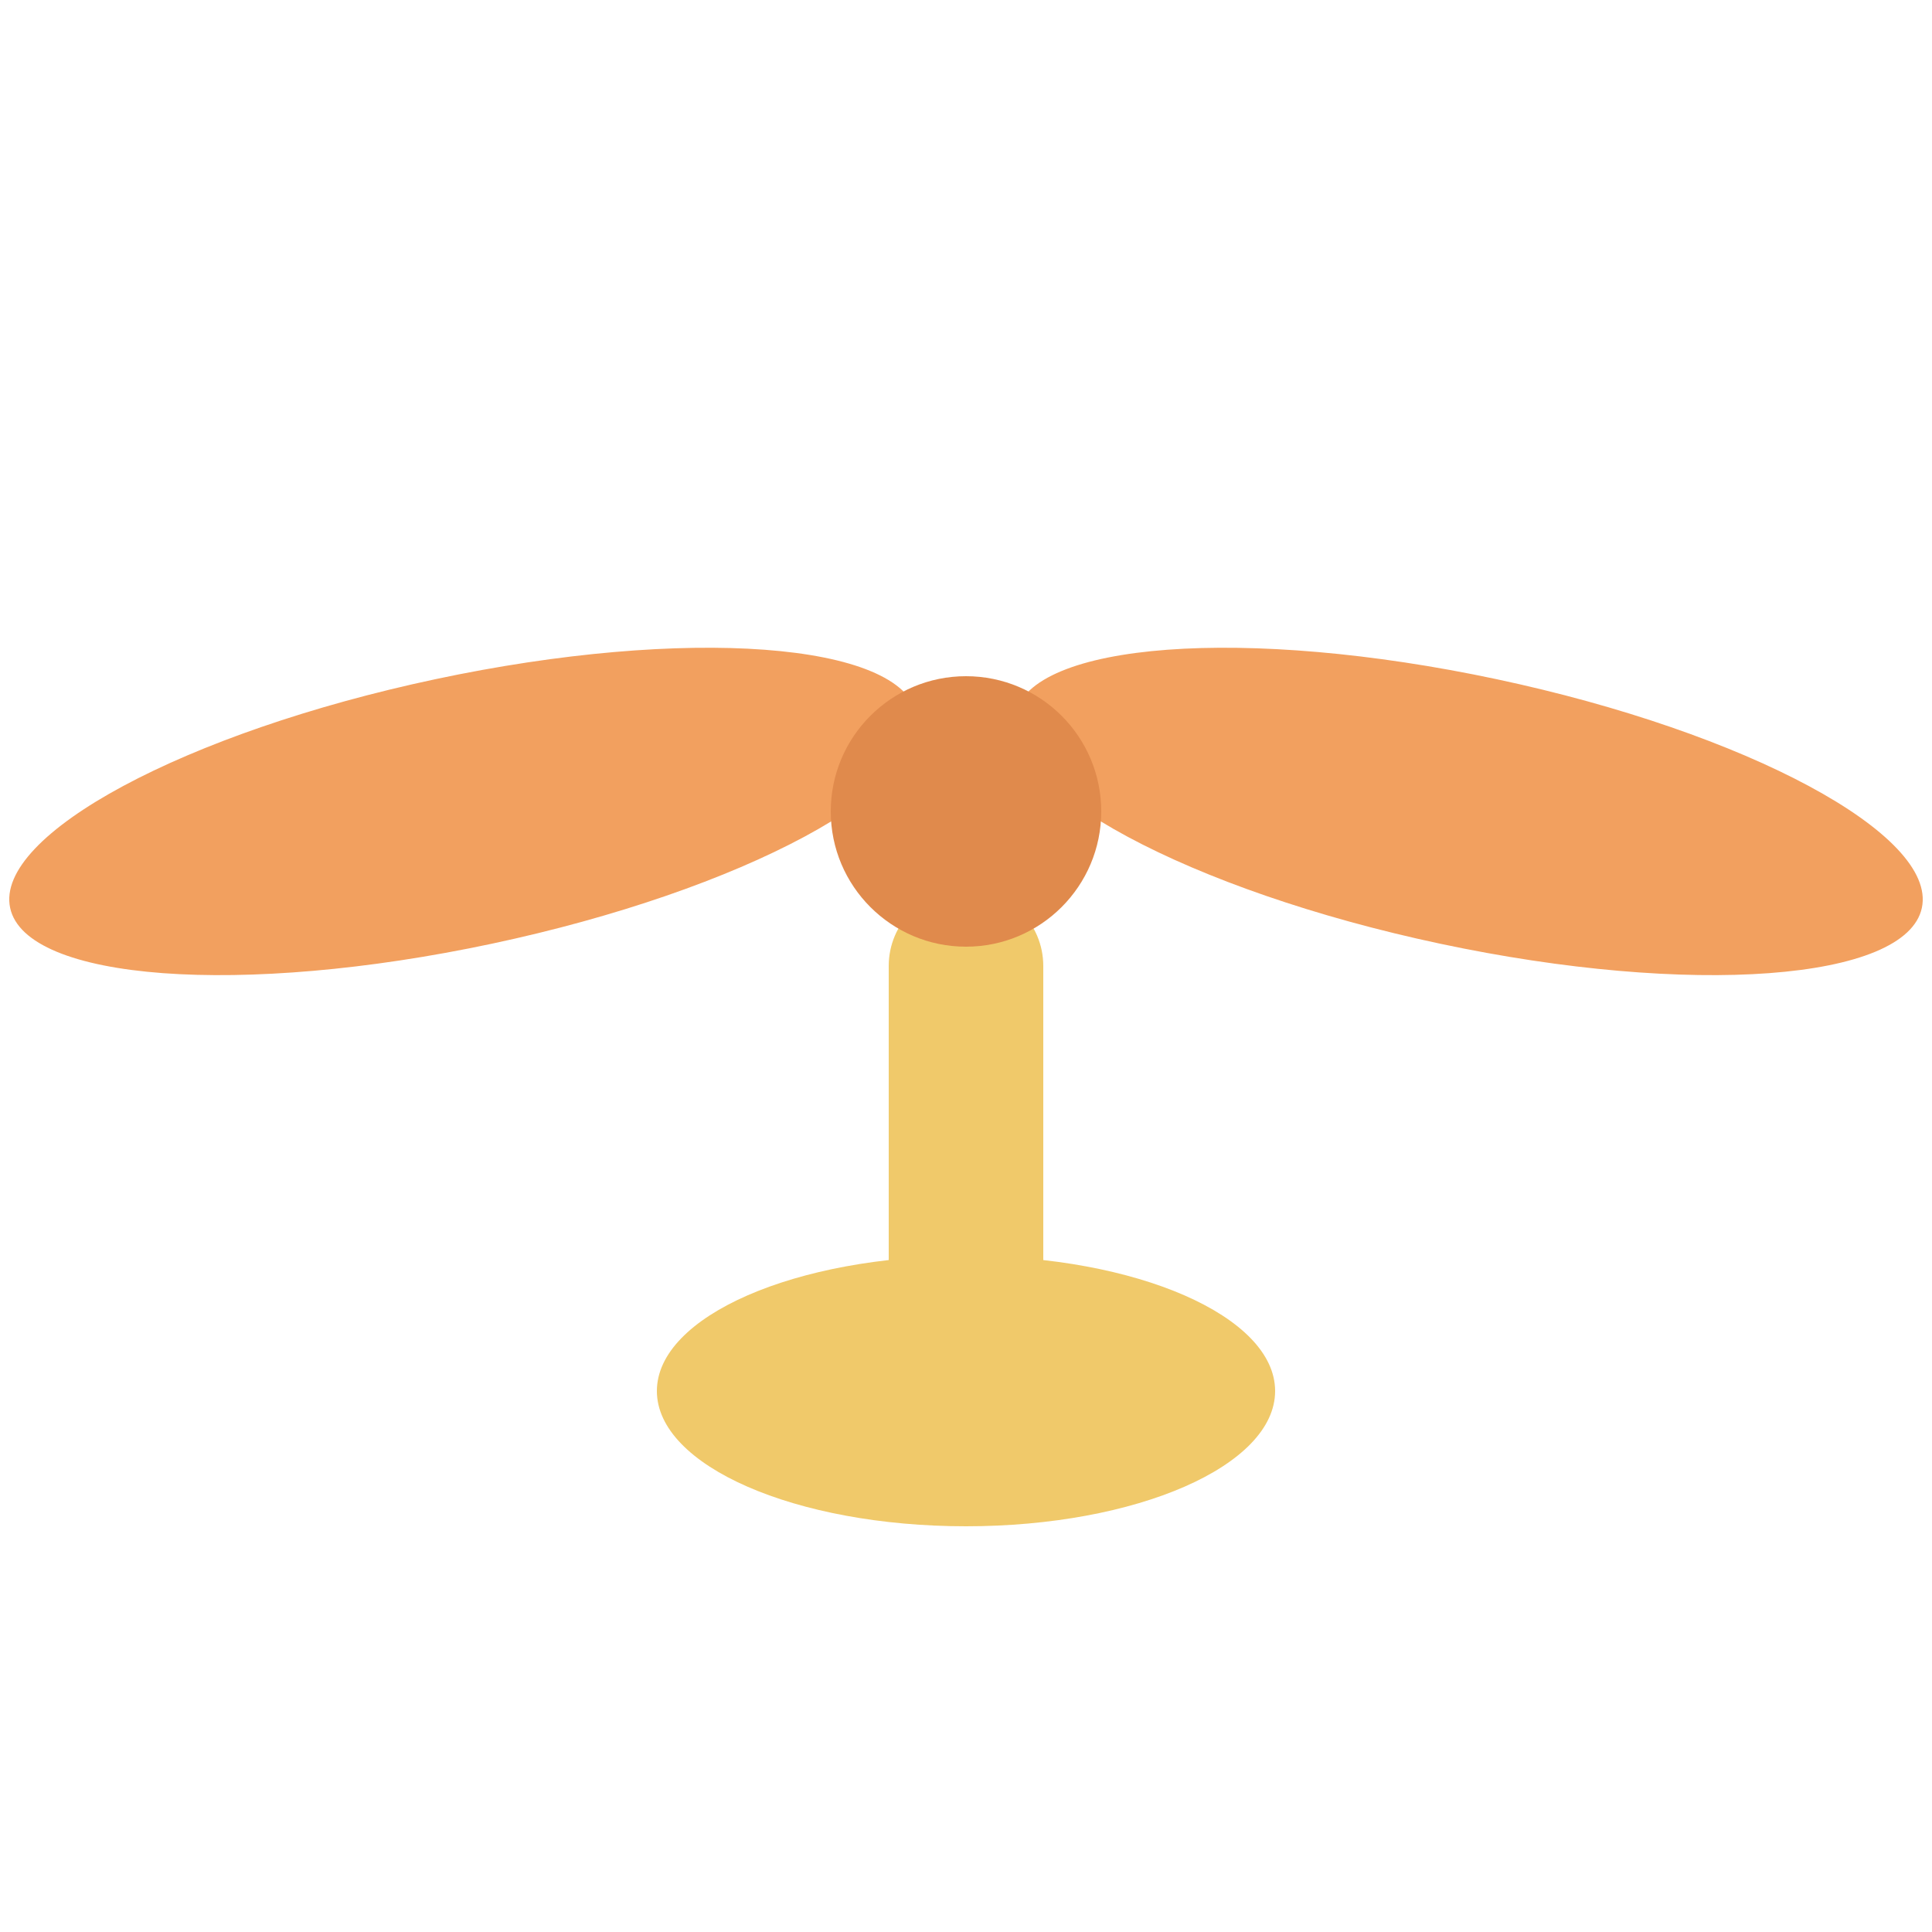
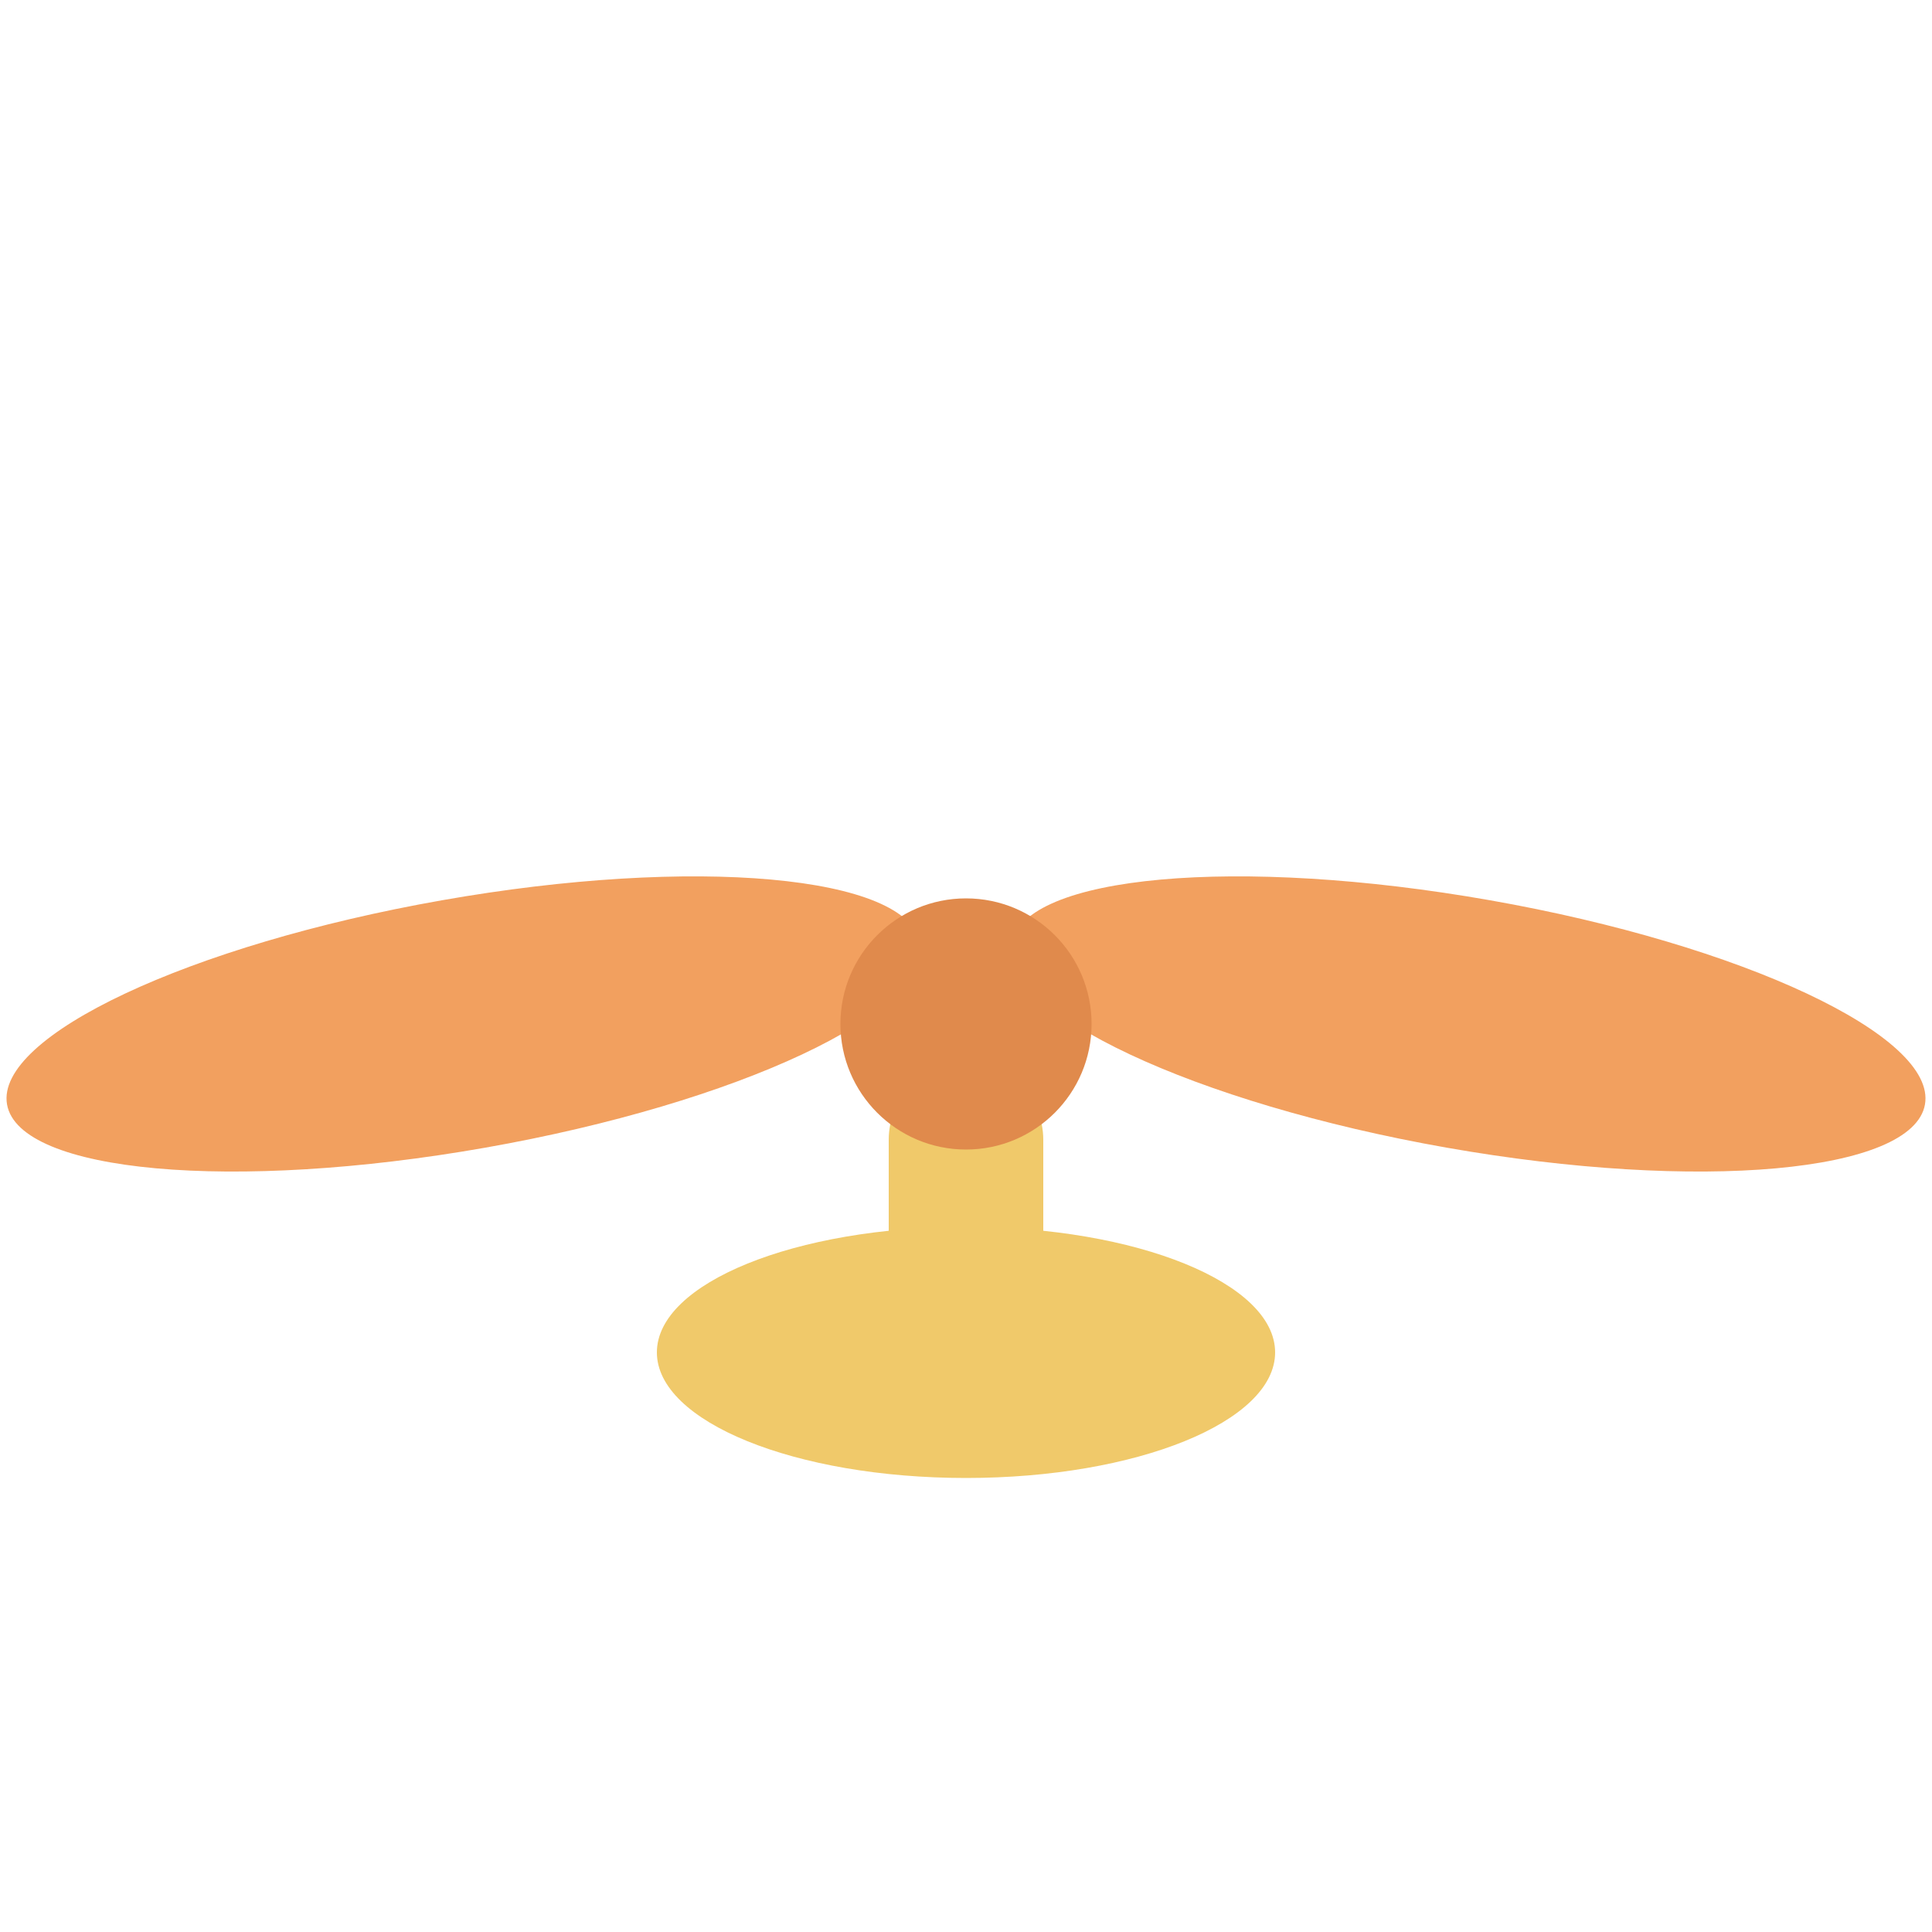
<svg xmlns="http://www.w3.org/2000/svg" viewBox="0 0 100 100">
-   <ellipse cx="50" cy="72" rx="16" ry="7" fill="#f0c96a" />
-   <rect x="46" y="46" width="8" height="28" rx="4" fill="#f0c96a" />
-   <ellipse cx="24" cy="42" rx="24" ry="7" fill="#f2a05f" transform="rotate(-12 24 42)" />
-   <ellipse cx="76" cy="42" rx="24" ry="7" fill="#f2a05f" transform="rotate(12 76 42)" />
-   <circle cx="50" cy="42" r="7" fill="#e08a4c" />
+   <ellipse cx="50" cy="70" rx="16" ry="6.5" fill="#f0c96a" />
+   <rect x="46" y="55" width="8" height="17" rx="4" fill="#f0c96a" />
+   <ellipse cx="24" cy="53" rx="24" ry="6.5" fill="#f2a05f" transform="rotate(-10 24 53)" />
+   <ellipse cx="76" cy="53" rx="24" ry="6.5" fill="#f2a05f" transform="rotate(10 76 53)" />
+   <circle cx="50" cy="53" r="6.5" fill="#e08a4c" />
</svg>
